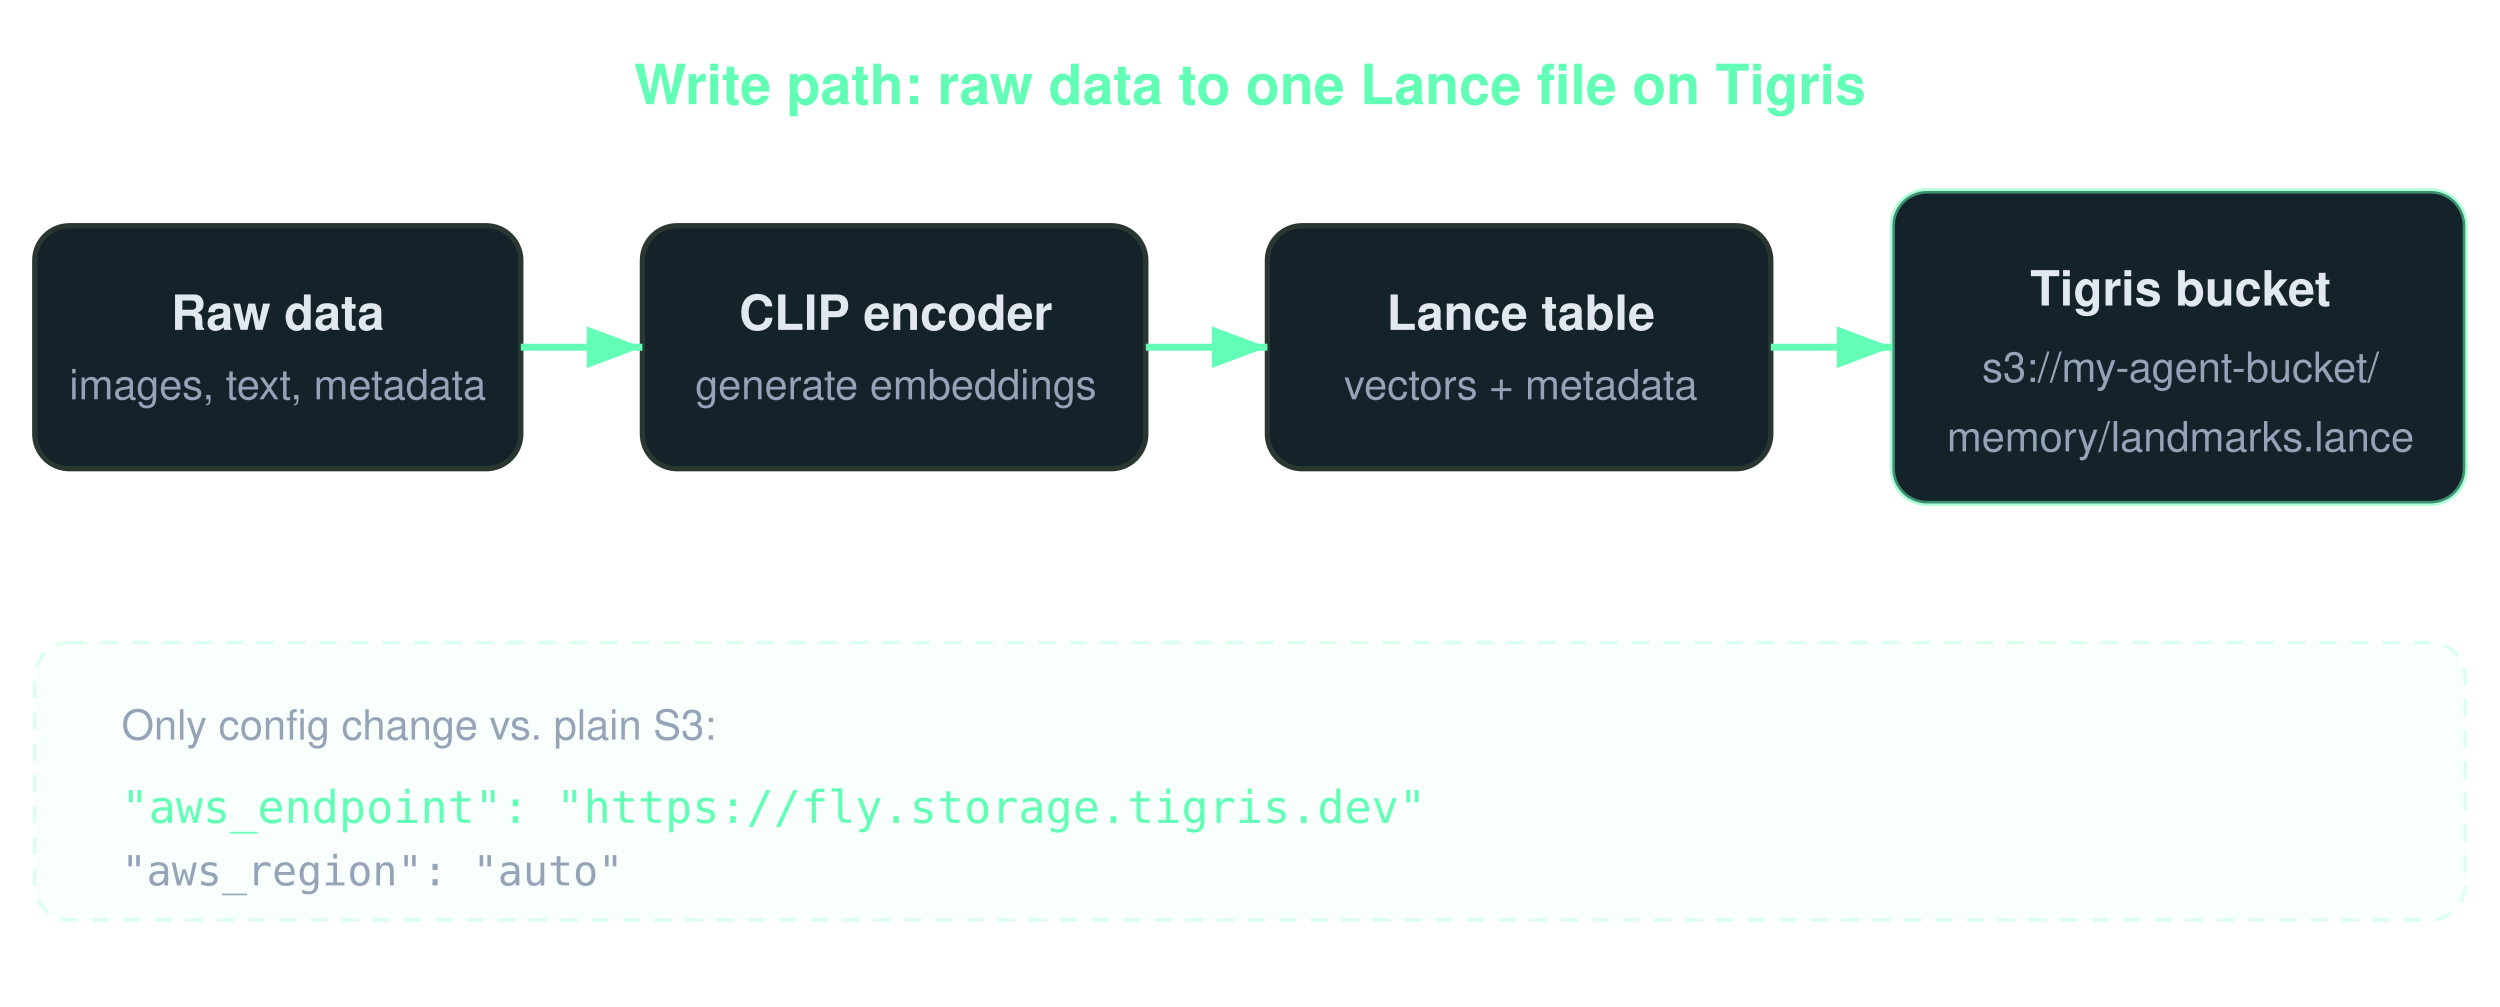
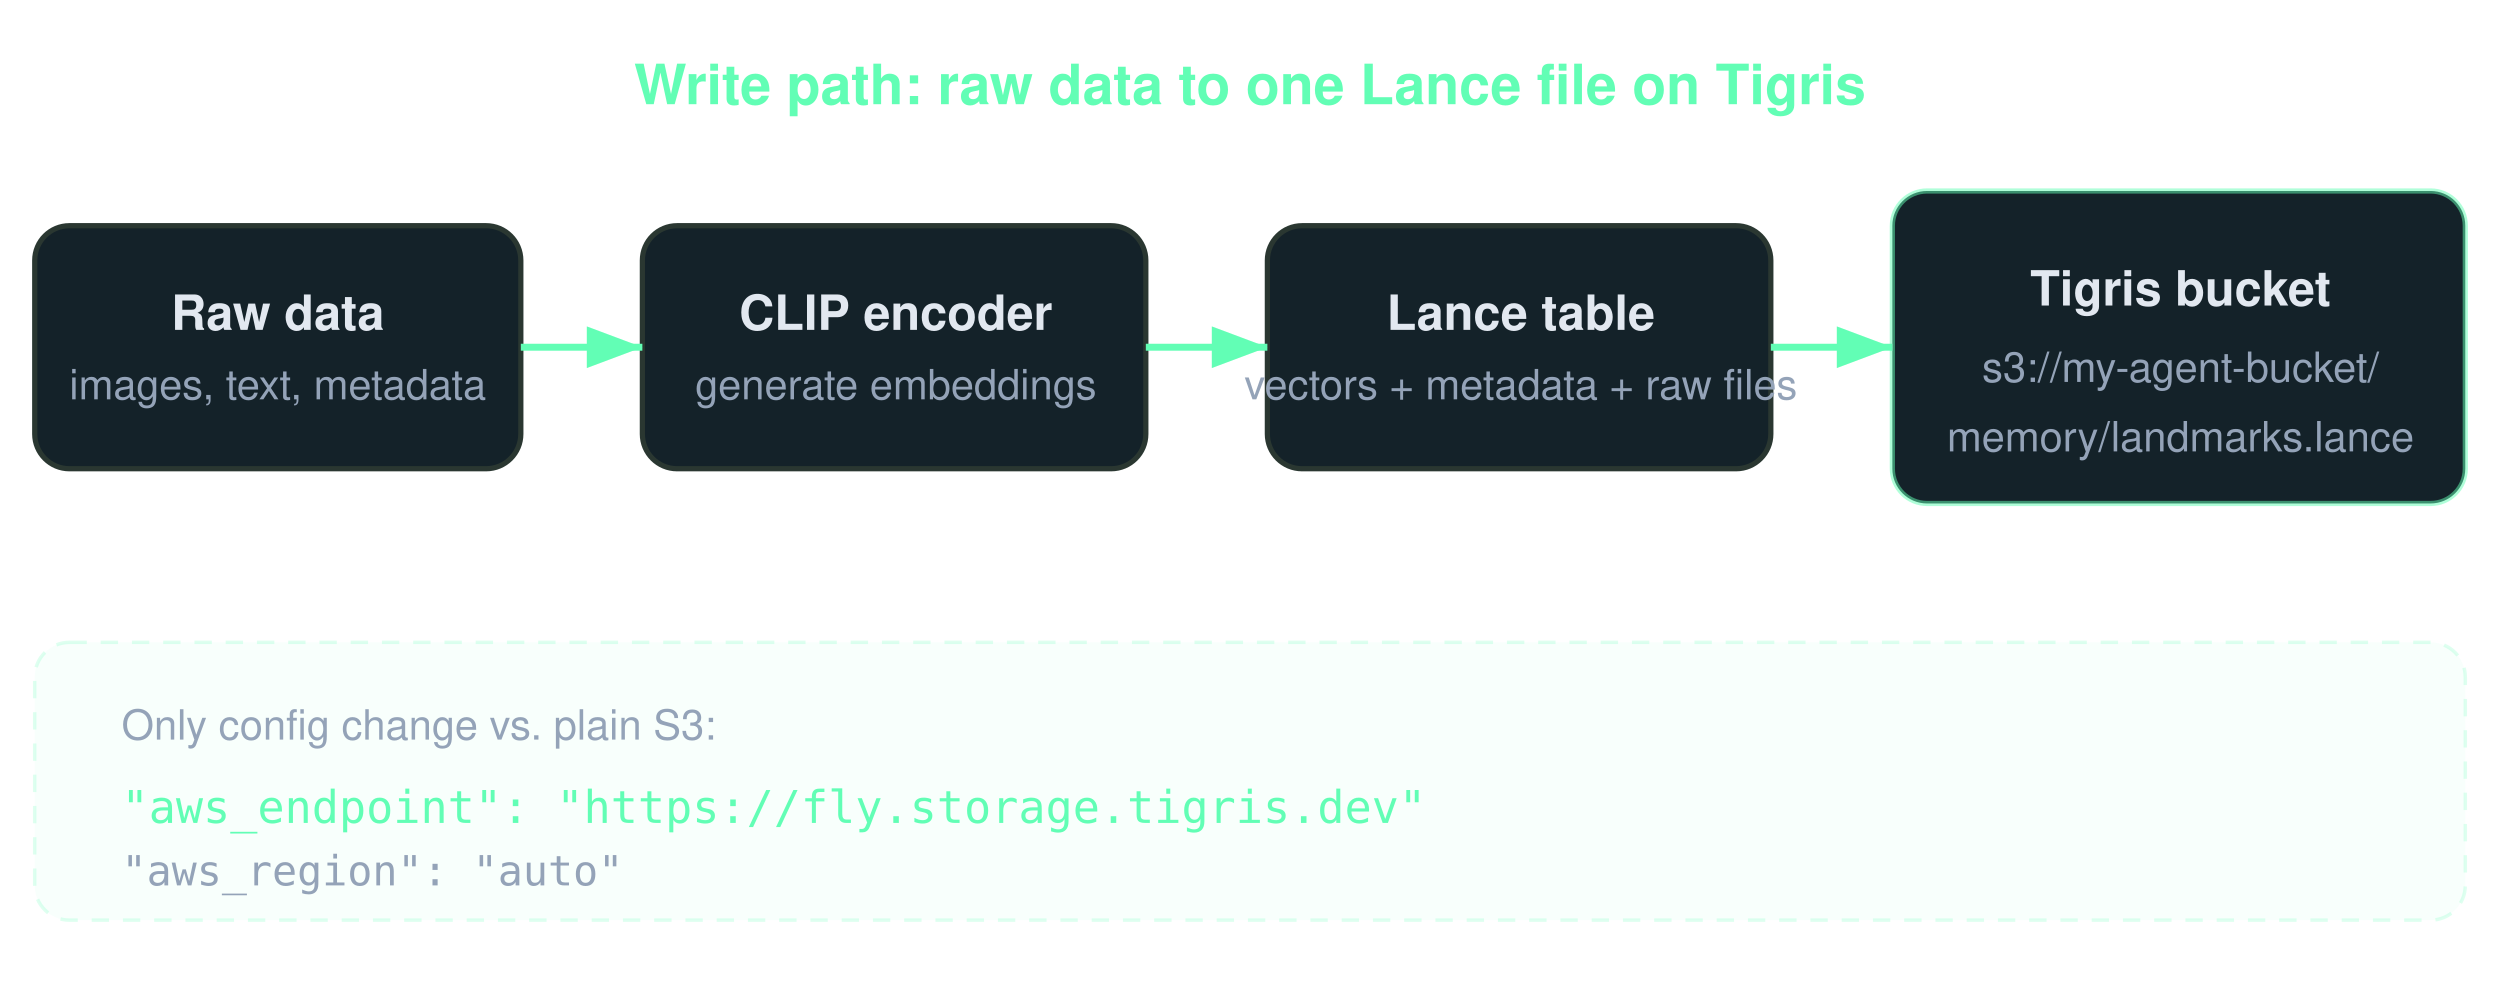
- <svg xmlns="http://www.w3.org/2000/svg" viewBox="0 0 720 290" width="720" height="290" style="background: transparent;">
+ <svg xmlns="http://www.w3.org/2000/svg" viewBox="0 0 720 290" width="720" height="290" style="background: transparent">
  <style>
-     text { font-family: "Hanken Grotesk", system-ui, -apple-system, "Segoe UI", Helvetica, Arial, sans-serif; }
-     .label { font-size: 14px; fill: #e2e8f0; font-weight: 600; }
-     .sub { font-size: 12px; fill: #94a3b8; }
-     .title { font-size: 16px; fill: #62feb5; font-weight: 600; }
-     .box { rx: 10; ry: 10; stroke-width: 1.5; fill: #142229; stroke: #2a3731; }
-     .accent { rx: 10; ry: 10; stroke-width: 1.5; fill: #142229; stroke: #62feb5; stroke-opacity: 0.5; }
-     .arrow { stroke: #62feb5; stroke-width: 2; fill: none; }
-     .config { rx: 10; ry: 10; stroke-width: 1; stroke-dasharray: 5 4; fill: rgba(98,254,181,0.04); stroke: rgba(98,254,181,0.2); }
-     .mono { font-size: 13px; fill: #62feb5; font-family: "Fira Code VF", ui-monospace, monospace; }
-     .mono-sub { font-size: 12px; fill: #94a3b8; font-family: "Fira Code VF", ui-monospace, monospace; }
+     text {
+       font-family: "Hanken Grotesk", system-ui, -apple-system, "Segoe UI",
+         Helvetica, Arial, sans-serif;
+     }
+     .label {
+       font-size: 14px;
+       fill: #e2e8f0;
+       font-weight: 600;
+     }
+     .sub {
+       font-size: 12px;
+       fill: #94a3b8;
+     }
+     .title {
+       font-size: 16px;
+       fill: #62feb5;
+       font-weight: 600;
+     }
+     .box {
+       rx: 10;
+       ry: 10;
+       stroke-width: 1.5;
+       fill: #142229;
+       stroke: #2a3731;
+     }
+     .accent {
+       rx: 10;
+       ry: 10;
+       stroke-width: 1.5;
+       fill: #142229;
+       stroke: #62feb5;
+       stroke-opacity: 0.5;
+     }
+     .arrow {
+       stroke: #62feb5;
+       stroke-width: 2;
+       fill: none;
+     }
+     .config {
+       rx: 10;
+       ry: 10;
+       stroke-width: 1;
+       stroke-dasharray: 5 4;
+       fill: rgba(98, 254, 181, 0.04);
+       stroke: rgba(98, 254, 181, 0.2);
+     }
+     .mono {
+       font-size: 13px;
+       fill: #62feb5;
+       font-family: "Fira Code VF", ui-monospace, monospace;
+     }
+     .mono-sub {
+       font-size: 12px;
+       fill: #94a3b8;
+       font-family: "Fira Code VF", ui-monospace, monospace;
+     }
  </style>
  <defs>
    <marker id="ah" markerWidth="8" markerHeight="6" refX="8" refY="3" orient="auto">
      <polygon points="0 0, 8 3, 0 6" fill="#62feb5" />
    </marker>
  </defs>
-   <text x="360" y="30" text-anchor="middle" class="title">Write path: raw data to one Lance file on Tigris</text>
+   <text x="360" y="30" text-anchor="middle" class="title">
+     Write path: raw data to one Lance file on Tigris
+   </text>
  <rect x="10" y="65" width="140" height="70" class="box" />
  <text x="80" y="95" text-anchor="middle" class="label">Raw data</text>
-   <text x="80" y="115" text-anchor="middle" class="sub">images, text, metadata</text>
+   <text x="80" y="115" text-anchor="middle" class="sub">
+     images, text, metadata
+   </text>
  <rect x="185" y="65" width="145" height="70" class="box" />
  <text x="258" y="95" text-anchor="middle" class="label">CLIP encoder</text>
-   <text x="258" y="115" text-anchor="middle" class="sub">generate embeddings</text>
+   <text x="258" y="115" text-anchor="middle" class="sub">
+     generate embeddings
+   </text>
  <rect x="365" y="65" width="145" height="70" class="box" />
  <text x="438" y="95" text-anchor="middle" class="label">Lance table</text>
-   <text x="438" y="115" text-anchor="middle" class="sub">vectors + metadata</text>
+   <text x="438" y="115" text-anchor="middle" class="sub">
+     vectors + metadata + raw files
+   </text>
  <rect x="545" y="55" width="165" height="90" class="accent" />
-   <text x="628" y="88" text-anchor="middle" class="label" fill="#62feb5">Tigris bucket</text>
-   <text x="628" y="110" text-anchor="middle" class="sub">s3://my-agent-bucket/</text>
-   <text x="628" y="130" text-anchor="middle" class="sub">memory/landmarks.lance</text>
+   <text x="628" y="88" text-anchor="middle" class="label" fill="#62feb5">
+     Tigris bucket
+   </text>
+   <text x="628" y="110" text-anchor="middle" class="sub">
+     s3://my-agent-bucket/
+   </text>
+   <text x="628" y="130" text-anchor="middle" class="sub">
+     memory/landmarks.lance
+   </text>
  <path d="M150,100 L185,100" class="arrow" marker-end="url(#ah)" />
  <path d="M330,100 L365,100" class="arrow" marker-end="url(#ah)" />
  <path d="M510,100 L545,100" class="arrow" marker-end="url(#ah)" />
  <rect x="10" y="185" width="700" height="80" class="config" />
  <text x="35" y="213" class="sub">Only config change vs. plain S3:</text>
-   <text x="35" y="237" class="mono">"aws_endpoint": "https://fly.storage.tigris.dev"</text>
+   <text x="35" y="237" class="mono">
+     "aws_endpoint": "https://fly.storage.tigris.dev"
+   </text>
  <text x="35" y="255" class="mono-sub">"aws_region": "auto"</text>
</svg>
